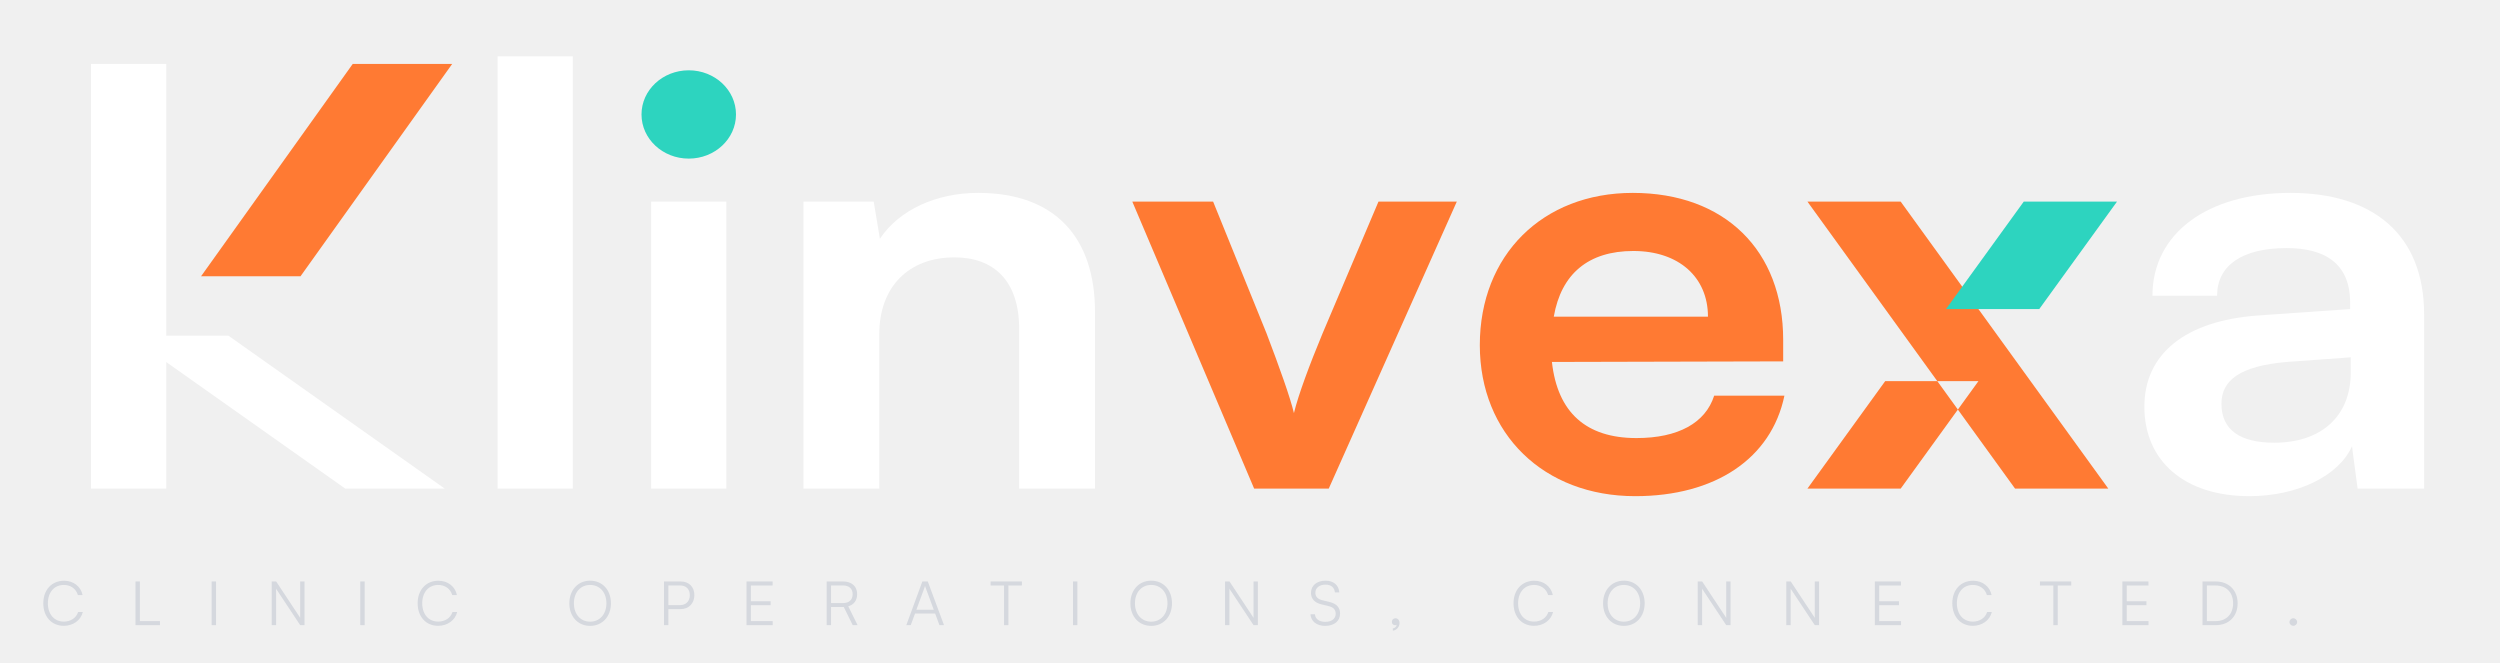
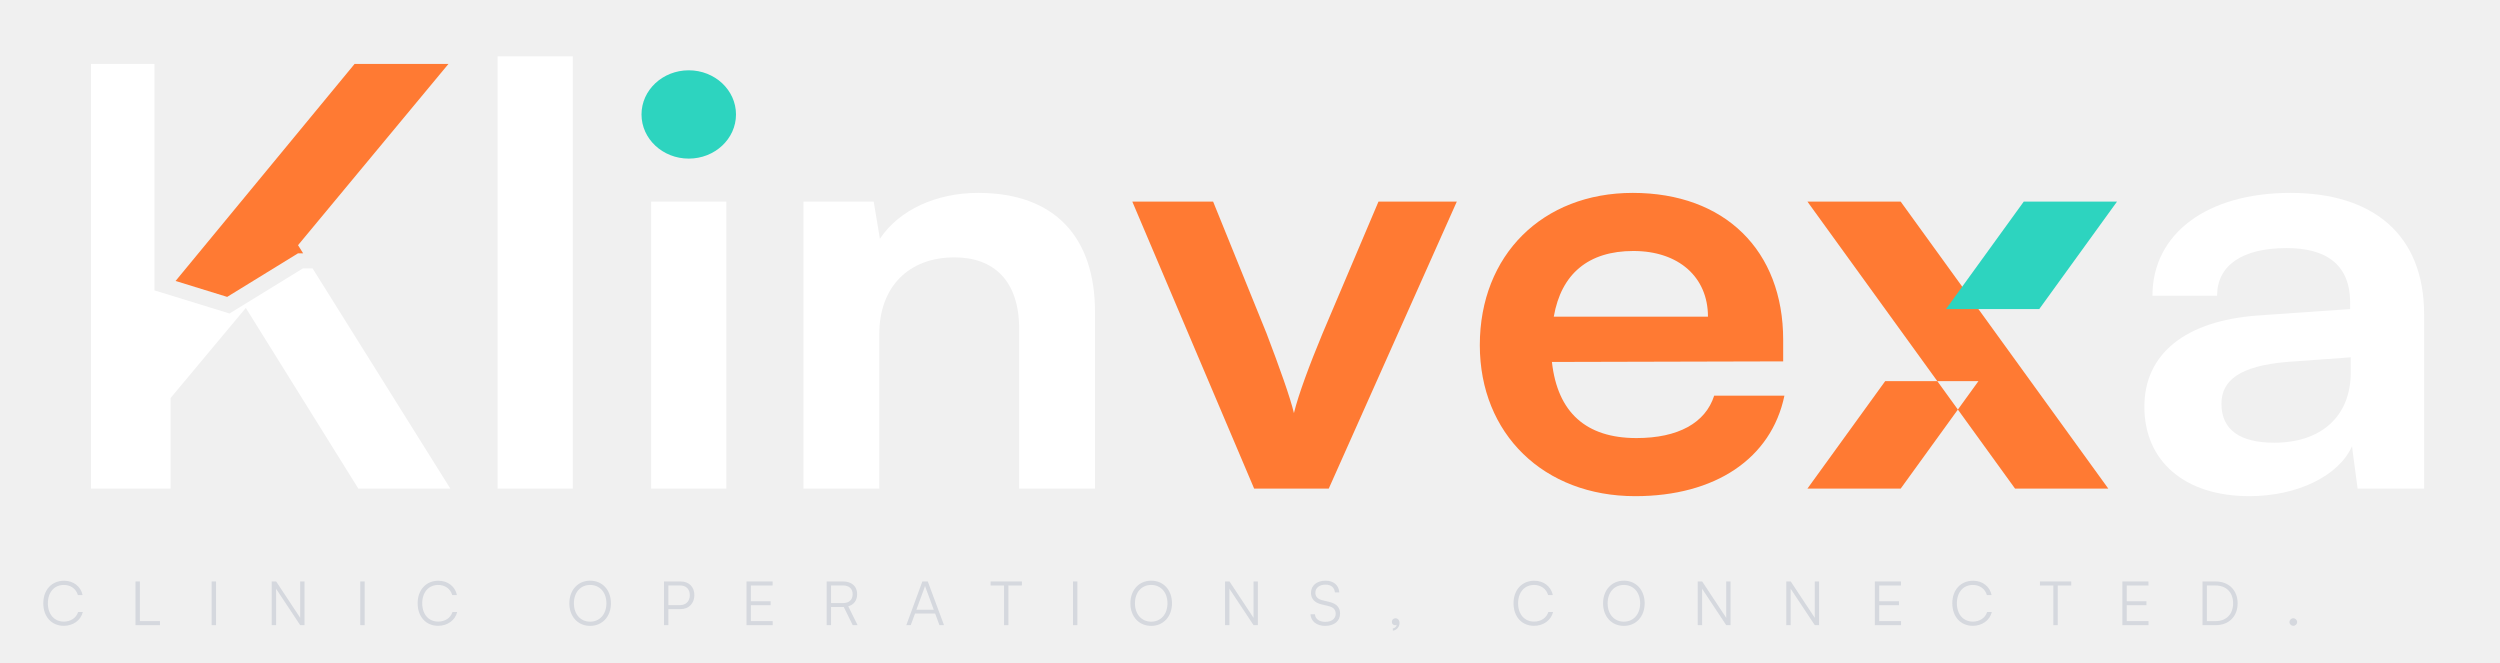
<svg xmlns="http://www.w3.org/2000/svg" viewBox="0 0 4303 1141" role="img" aria-label="Klinvexa">
  <g transform="translate(70 841) scale(1.07 1)">
-     <path d="M81 0V-731H202V0ZM142.0 -263.2L302.0 -263.2L650.0 0.0L490.0 0.0Z" fill="#FFFFFF" />
-     <path d="M258.0 -365.5L418.0 -365.5L662.0 -731.0L502.0 -731.0Z" fill="#FF7A33" />
+     <path d="M659.0 -0.0L511.0 -0.0L330.0 -311.0L209.0 -156.0L209.0 -0.0L81.0 -0.0L81.0 -731.0L183.0 -731.0L183.0 -341.2L303.8 -301.4L421.8 -379.0L437.4 -379.0Z" fill="#FFFFFF" />
+     <path d="M505.0 -731.0L656.0 -731.0L414.0 -419.0L422.2 -405.0L414.0 -405.0L300.0 -330.0L217.0 -357.4Z" fill="#FF7A33" />
    <path d="M856 0V-744H735V0Z" fill="#FFFFFF" />
    <path d="M982 0V-494H1103V0Z" fill="#FFFFFF" />
    <path d="M966.5 -644a76 76 0 1 0 152 0a76 76 0 1 0 -152 0Z" fill="#2DD4BF" />
    <path d="M1349 0V-266C1349 -346 1395 -398 1470 -398C1533 -398 1574 -358 1574 -275V0H1696V-304C1696 -432 1632 -509 1508 -509C1441 -509 1381 -480 1350 -430L1340 -494H1227V0Z" fill="#FFFFFF" />
    <path d="M1952 0H2072L2278 -494H2152L2062 -267C2041 -213 2023 -161 2016 -130C2010 -157 1993 -208 1972 -267L1886 -494H1756Z" fill="#FF7A33" />
    <path d="M2565 13C2694 13 2784 -52 2805 -160H2692C2678 -113 2634 -87 2567 -87C2486 -87 2440 -131 2431 -218L2803 -219V-256C2803 -410 2709 -509 2561 -509C2416 -509 2315 -402 2315 -247C2315 -94 2418 13 2565 13ZM2562 -409C2635 -409 2682 -364 2682 -296H2434C2446 -370 2490 -409 2562 -409Z" fill="#FF7A33" />
    <path d="M2842.0 -494.0L2992.0 -494.0L3326.0 0.0L3176.0 0.0ZM2842.0 0.0L2992.0 0.0L3117.1 -185.0L2967.1 -185.0Z" fill="#FF7A33" />
    <path d="M3064.9 -309.0L3214.9 -309.0L3340.0 -494.0L3190.0 -494.0Z" fill="#2DD4BF" />
    <path d="M3553 13C3630 13 3697 -22 3718 -73L3727 0H3834V-300C3834 -437 3752 -509 3619 -509C3485 -509 3397 -439 3397 -332H3501C3501 -384 3541 -414 3613 -414C3675 -414 3715 -387 3715 -320V-309L3567 -298C3450 -289 3384 -232 3384 -141C3384 -48 3448 13 3553 13ZM3593 -79C3538 -79 3508 -101 3508 -146C3508 -186 3537 -211 3613 -218L3716 -226V-200C3716 -124 3668 -79 3593 -79Z" fill="#FFFFFF" />
  </g>
  <g transform="translate(70 1076) scale(0.105)" fill="#D5D8DE">
    <path d="M379 11C533 11 658 -80 691 -215H614C583 -119 493 -58 380 -58C223 -58 118 -178 118 -358C118 -539 223 -659 380 -659C492 -659 580 -596 610 -493H687C658 -635 537 -728 383 -728C181 -728 43 -578 43 -358C43 -138 179 11 379 11Z" />
    <path d="M1626.719 -716H1554.719V0H1955.719V-66H1626.719Z" />
    <path d="M2874.439 -716H2802.439V0H2874.439Z" />
    <path d="M3859.158 0V-596L4254.158 0H4325.158V-716H4254.158V-120L3860.158 -716H3787.158V0Z" />
    <path d="M5310.878 -716H5238.878V0H5310.878Z" />
    <path d="M6515.597 11C6669.597 11 6794.597 -80 6827.597 -215H6750.597C6719.597 -119 6629.597 -58 6516.597 -58C6359.597 -58 6254.597 -178 6254.597 -358C6254.597 -539 6359.597 -659 6516.597 -659C6628.597 -659 6716.597 -596 6746.597 -493H6823.597C6794.597 -635 6673.597 -728 6519.597 -728C6317.597 -728 6179.597 -578 6179.597 -358C6179.597 -138 6315.597 11 6515.597 11Z" />
    <path d="M9348.036 -358C9348.036 -576 9208.036 -729 9007.036 -729C8807.036 -729 8666.036 -575 8666.036 -358C8666.036 -141 8806.036 12 9007.036 12C9207.036 12 9348.036 -141 9348.036 -358ZM9274.036 -358C9274.036 -180 9165.036 -57 9007.036 -57C8849.036 -57 8741.036 -179 8741.036 -358C8741.036 -537 8849.036 -659 9007.036 -659C9165.036 -659 9274.036 -537 9274.036 -358Z" />
    <path d="M10490.755 -263C10627.755 -263 10715.755 -361 10715.755 -491C10715.755 -626 10628.755 -716 10490.755 -716H10217.755V0H10289.755V-263ZM10480.755 -651C10579.755 -651 10640.755 -591 10640.755 -492C10640.755 -394 10580.755 -328 10476.755 -328H10289.755V-651Z" />
    <path d="M11999.474 0V-66H11642.474V-327H11965.474V-392H11642.474V-650H11998.474V-716H11570.474V0Z" />
    <path d="M12956.194 0V-297H13165.194L13311.194 0H13391.194L13238.194 -309C13330.194 -334 13384.194 -406 13384.194 -509C13384.194 -636 13296.194 -716 13151.194 -716H12884.194V0ZM12956.194 -651H13151.194C13249.194 -651 13310.194 -600 13310.194 -507C13310.194 -416 13252.194 -362 13153.194 -362H12956.194Z" />
    <path d="M14262.913 0 14332.913 -190H14662.913L14732.913 0H14807.913L14541.913 -716H14452.913L14189.913 0ZM14487.913 -615C14491.913 -625 14495.913 -638 14496.913 -644C14497.913 -637 14502.913 -625 14505.913 -615L14639.913 -253H14354.913Z" />
    <path d="M15571.633 -650H15791.633V0H15863.633V-650H16084.633V-716H15571.633Z" />
    <path d="M16994.352 -716H16922.352V0H16994.352Z" />
    <path d="M18545.071 -358C18545.071 -576 18405.071 -729 18204.071 -729C18004.071 -729 17863.071 -575 17863.071 -358C17863.071 -141 18003.071 12 18204.071 12C18404.071 12 18545.071 -141 18545.071 -358ZM18471.071 -358C18471.071 -180 18362.071 -57 18204.071 -57C18046.071 -57 17938.071 -179 17938.071 -358C17938.071 -537 18046.071 -659 18204.071 -659C18362.071 -659 18471.071 -537 18471.071 -358Z" />
    <path d="M19486.791 0V-596L19881.791 0H19952.791V-716H19881.791V-120L19487.791 -716H19414.791V0Z" />
    <path d="M20823.51 -530C20823.51 -432 20882.51 -368 20994.51 -341L21115.51 -311C21192.51 -293 21228.51 -251 21228.51 -187C21228.51 -105 21161.51 -54 21056.51 -54C20958.51 -54 20892.51 -103 20888.51 -178H20814.51C20823.51 -61 20917.51 12 21056.51 12C21204.51 12 21300.51 -67 21300.51 -191C21300.51 -288 21242.51 -352 21130.51 -379L21007.51 -409C20932.51 -428 20895.51 -468 20895.51 -531C20895.51 -612 20961.51 -664 21062.51 -664C21152.51 -664 21207.51 -618 21215.51 -537H21288.51C21277.51 -657 21192.51 -729 21063.51 -729C20919.51 -729 20823.51 -650 20823.51 -530Z" />
    <path d="M22275.23 -34C22275.23 -84 22244.23 -113 22208.23 -113C22173.23 -113 22149.23 -88 22149.23 -53C22149.23 -19 22173.23 1 22201.23 1C22213.23 1 22221.23 -2 22227.23 -6C22227.23 22 22201.23 48 22165.23 54V91C22227.23 82 22275.23 28 22275.23 -34Z" />
    <path d="M24479.668 11C24633.668 11 24758.668 -80 24791.668 -215H24714.668C24683.668 -119 24593.668 -58 24480.668 -58C24323.668 -58 24218.668 -178 24218.668 -358C24218.668 -539 24323.668 -659 24480.668 -659C24592.668 -659 24680.668 -596 24710.668 -493H24787.668C24758.668 -635 24637.668 -728 24483.668 -728C24281.668 -728 24143.668 -578 24143.668 -358C24143.668 -138 24279.668 11 24479.668 11Z" />
    <path d="M26293.388 -358C26293.388 -576 26153.388 -729 25952.388 -729C25752.388 -729 25611.388 -575 25611.388 -358C25611.388 -141 25751.388 12 25952.388 12C26152.388 12 26293.388 -141 26293.388 -358ZM26219.388 -358C26219.388 -180 26110.388 -57 25952.388 -57C25794.388 -57 25686.388 -179 25686.388 -358C25686.388 -537 25794.388 -659 25952.388 -659C26110.388 -659 26219.388 -537 26219.388 -358Z" />
    <path d="M27235.107 0V-596L27630.107 0H27701.107V-716H27630.107V-120L27236.107 -716H27163.107V0Z" />
    <path d="M28686.827 0V-596L29081.827 0H29152.827V-716H29081.827V-120L28687.827 -716H28614.827V0Z" />
    <path d="M30495.546 0V-66H30138.546V-327H30461.546V-392H30138.546V-650H30494.546V-716H30066.546V0Z" />
    <path d="M31672.265 11C31826.265 11 31951.265 -80 31984.265 -215H31907.265C31876.265 -119 31786.265 -58 31673.265 -58C31516.265 -58 31411.265 -178 31411.265 -358C31411.265 -539 31516.265 -659 31673.265 -659C31785.265 -659 31873.265 -596 31903.265 -493H31980.265C31951.265 -635 31830.265 -728 31676.265 -728C31474.265 -728 31336.265 -578 31336.265 -358C31336.265 -138 31472.265 11 31672.265 11Z" />
    <path d="M32772.985 -650H32992.985V0H33064.985V-650H33285.985V-716H32772.985Z" />
    <path d="M34552.704 0V-66H34195.704V-327H34518.704V-392H34195.704V-650H34551.704V-716H34123.704V0Z" />
    <path d="M35655.423 0C35870.423 0 36013.423 -144 36013.423 -358C36013.423 -572 35869.423 -716 35653.423 -716H35437.423V0ZM35650.423 -650C35827.423 -650 35939.423 -537 35939.423 -358C35939.423 -180 35827.423 -66 35652.423 -66H35509.423V-650Z" />
    <path d="M36926.143 11C36960.143 11 36989.143 -17 36989.143 -50C36989.143 -84 36960.143 -113 36926.143 -113C36892.143 -113 36863.143 -84 36863.143 -50C36863.143 -17 36892.143 11 36926.143 11Z" />
  </g>
</svg>
